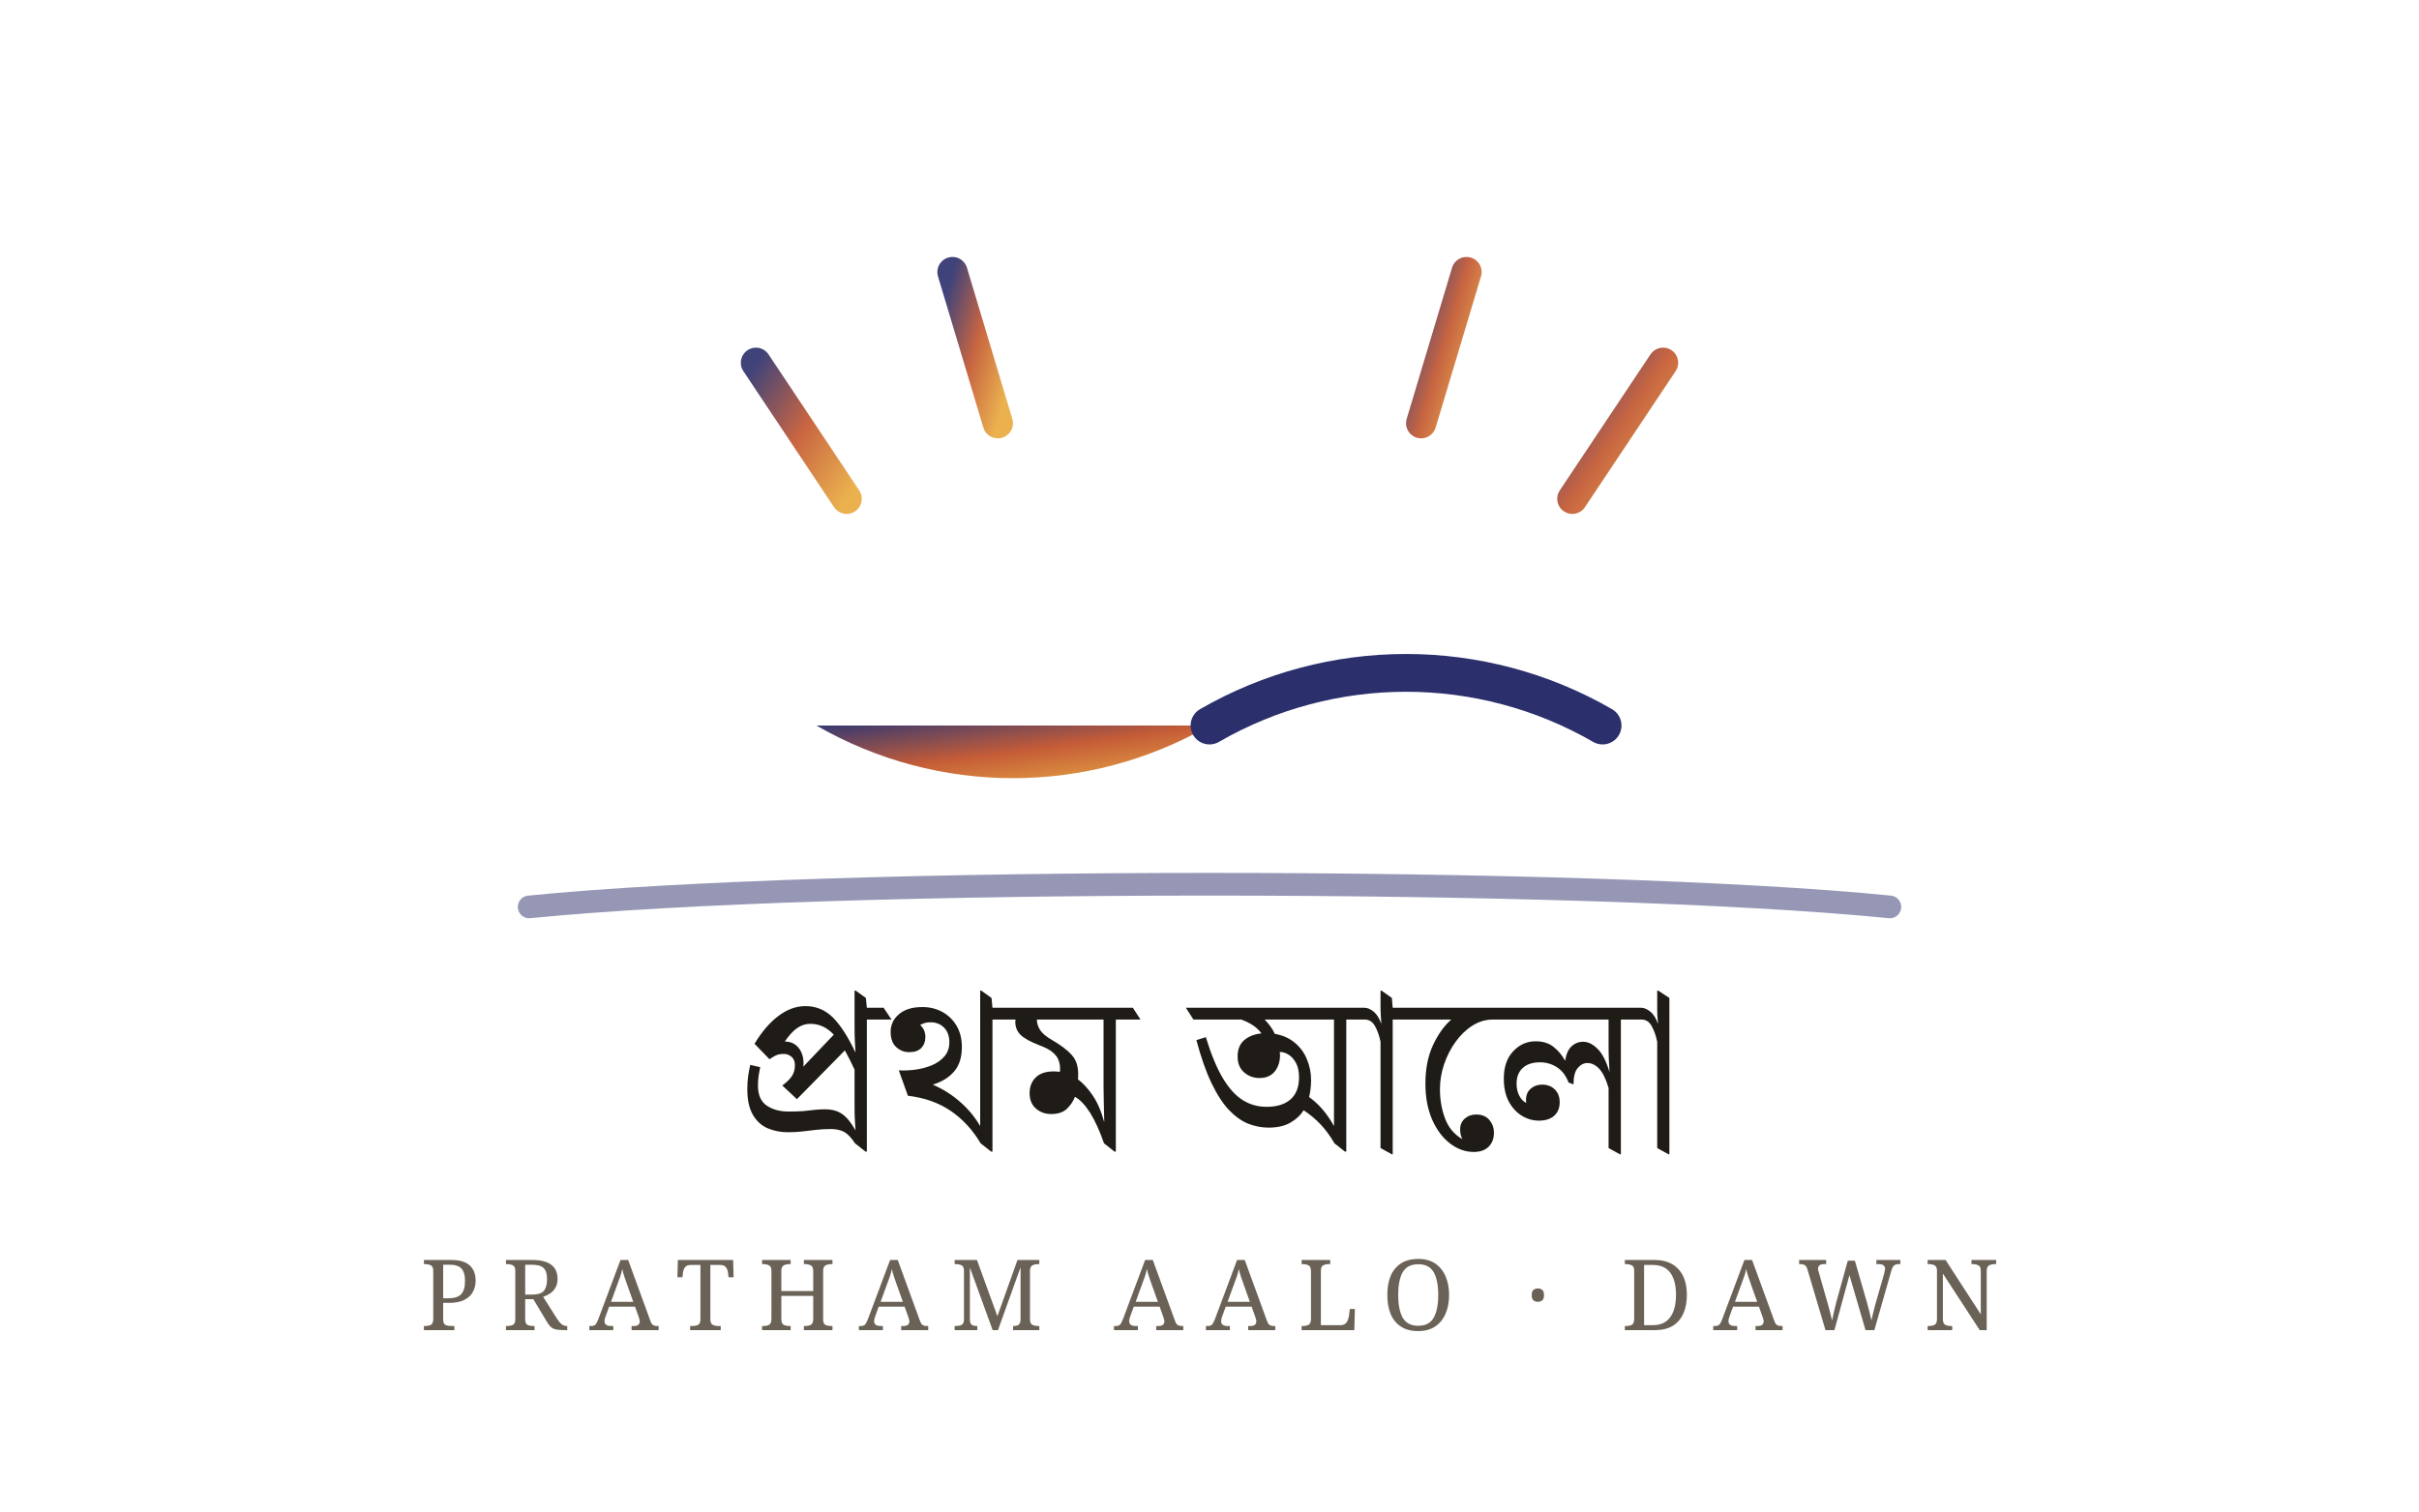
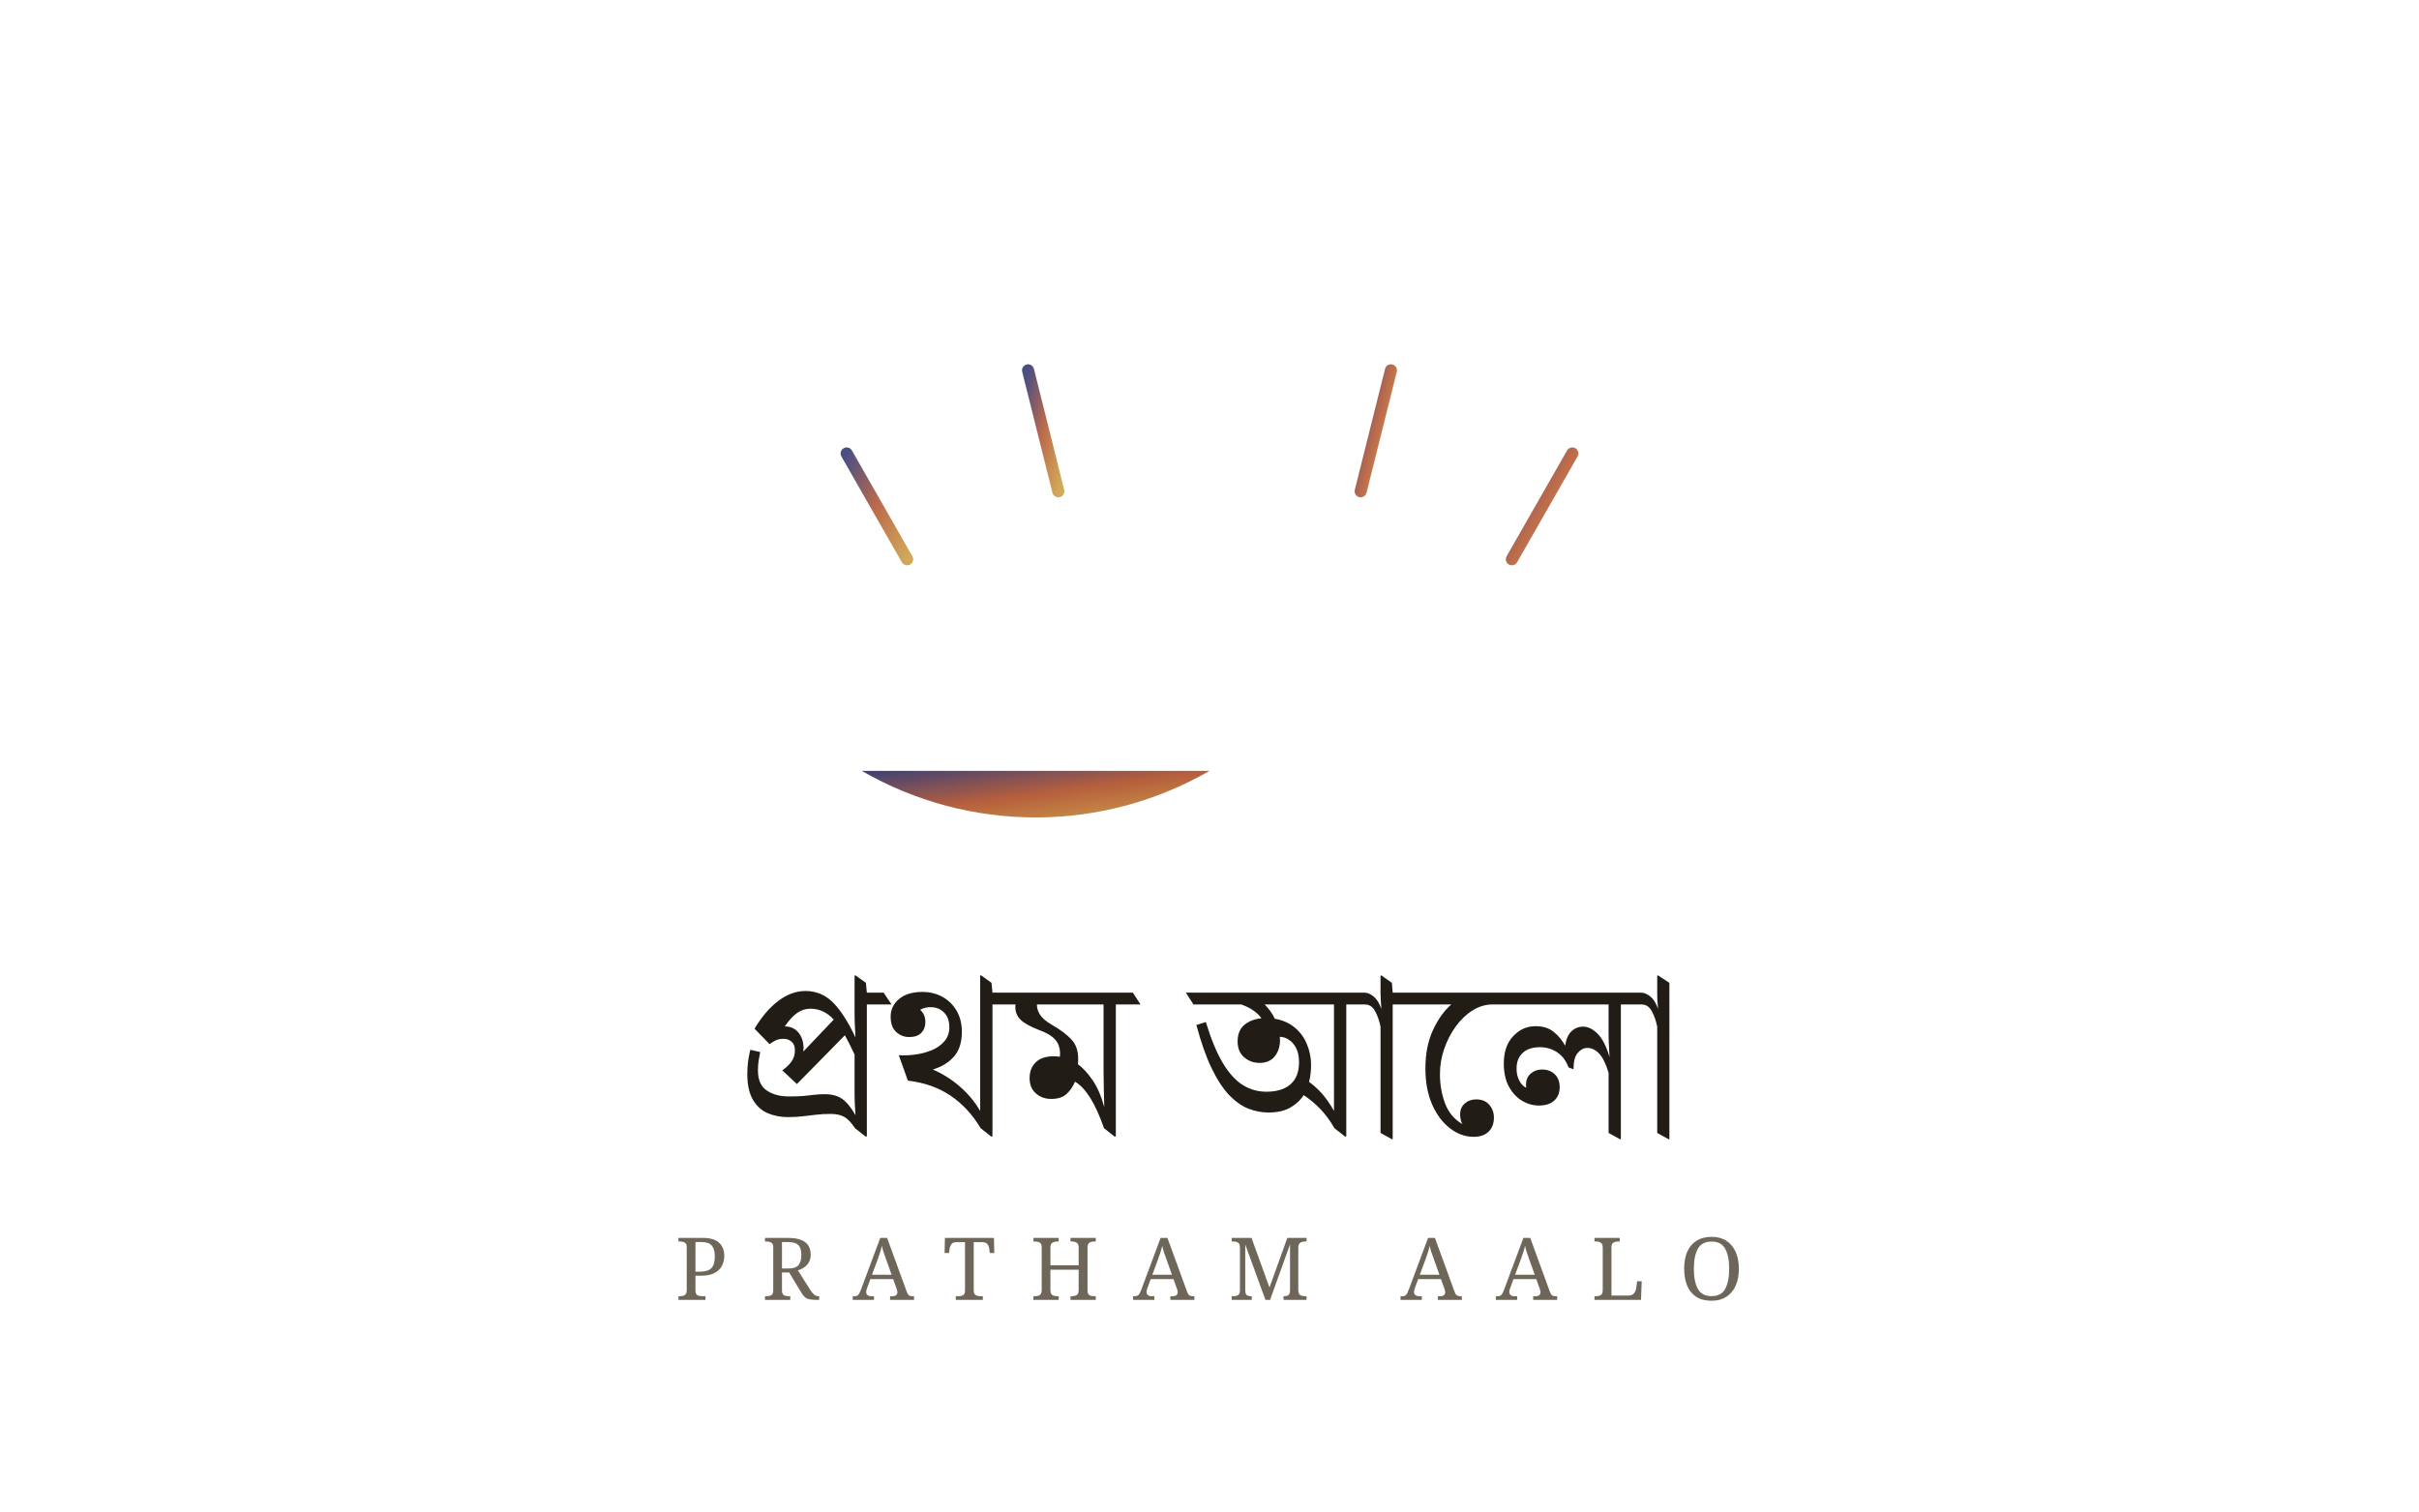
<svg xmlns="http://www.w3.org/2000/svg" viewBox="0 0 320 200" role="img" aria-label="Pratham Aalo primary logo">
  <defs>
    <linearGradient id="dawn" x1="0" y1="0" x2="1" y2="1">
      <stop offset="0" stop-color="#2B2F6B" />
-       <stop offset=".5" stop-color="#C2542D" />
-       <stop offset="1" stop-color="#E8A93B" />
+       <stop offset=".5" stop-color="#B0512C" />
+       <stop offset="1" stop-color="#C99A3C" />
    </linearGradient>
  </defs>
  <g fill="none" stroke-linecap="round">
-     <path d="M40 96 H280" stroke="url(#dawn)" stroke-width="7" />
-     <path d="M160 96 A52 52 0 0 1 108 96 Z" fill="url(#dawn)" stroke="none" opacity="0.95" />
-     <path d="M160 96 A52 52 0 0 1 212 96" fill="none" stroke="#2B2F6B" stroke-width="5" />
-     <g stroke="url(#dawn)" stroke-width="4" opacity="0.9">
-       <path d="M112 66 L100 48" />
-       <path d="M132 56 L126 36" />
-       <path d="M160 50 L160 28" />
-       <path d="M188 56 L194 36" />
-       <path d="M208 66 L220 48" />
+     <path d="M52 102 H268" stroke="url(#dawn)" stroke-width="2.5" />
+     <path d="M160 102 A46 46 0 0 1 114 102 Z" fill="url(#dawn)" stroke="none" opacity="0.92" />
+     <g stroke="url(#dawn)" stroke-width="1.6" opacity="0.85">
+       <path d="M120 74 L112 60" />
+       <path d="M140 65 L136 49" />
+       <path d="M160 62 L160 44" />
+       <path d="M180 65 L184 49" />
+       <path d="M200 74 L208 60" />
    </g>
-     <path d="M70 120 C 110 116, 210 116, 250 120" stroke="#2B2F6B" stroke-width="3" opacity="0.5" />
  </g>
-   <text x="160" y="152" text-anchor="middle" font-family="Noto Serif Bengali, serif" font-size="30" fill="#1F1B16">প্রথম আলো</text>
-   <text x="160" y="176" text-anchor="middle" font-family="Fraunces, serif" font-size="13" letter-spacing="3" fill="#6B6257">PRATHAM AALO · DAWN</text>
+   <text x="160" y="150" text-anchor="middle" font-family="Noto Serif Bengali, serif" font-size="30" fill="#211C15">প্রথম আলো</text>
+   <text x="160" y="172" text-anchor="middle" font-family="Georgia, serif" font-size="11.5" letter-spacing="4.5" fill="#6F665A">PRATHAM AALO</text>
</svg>
